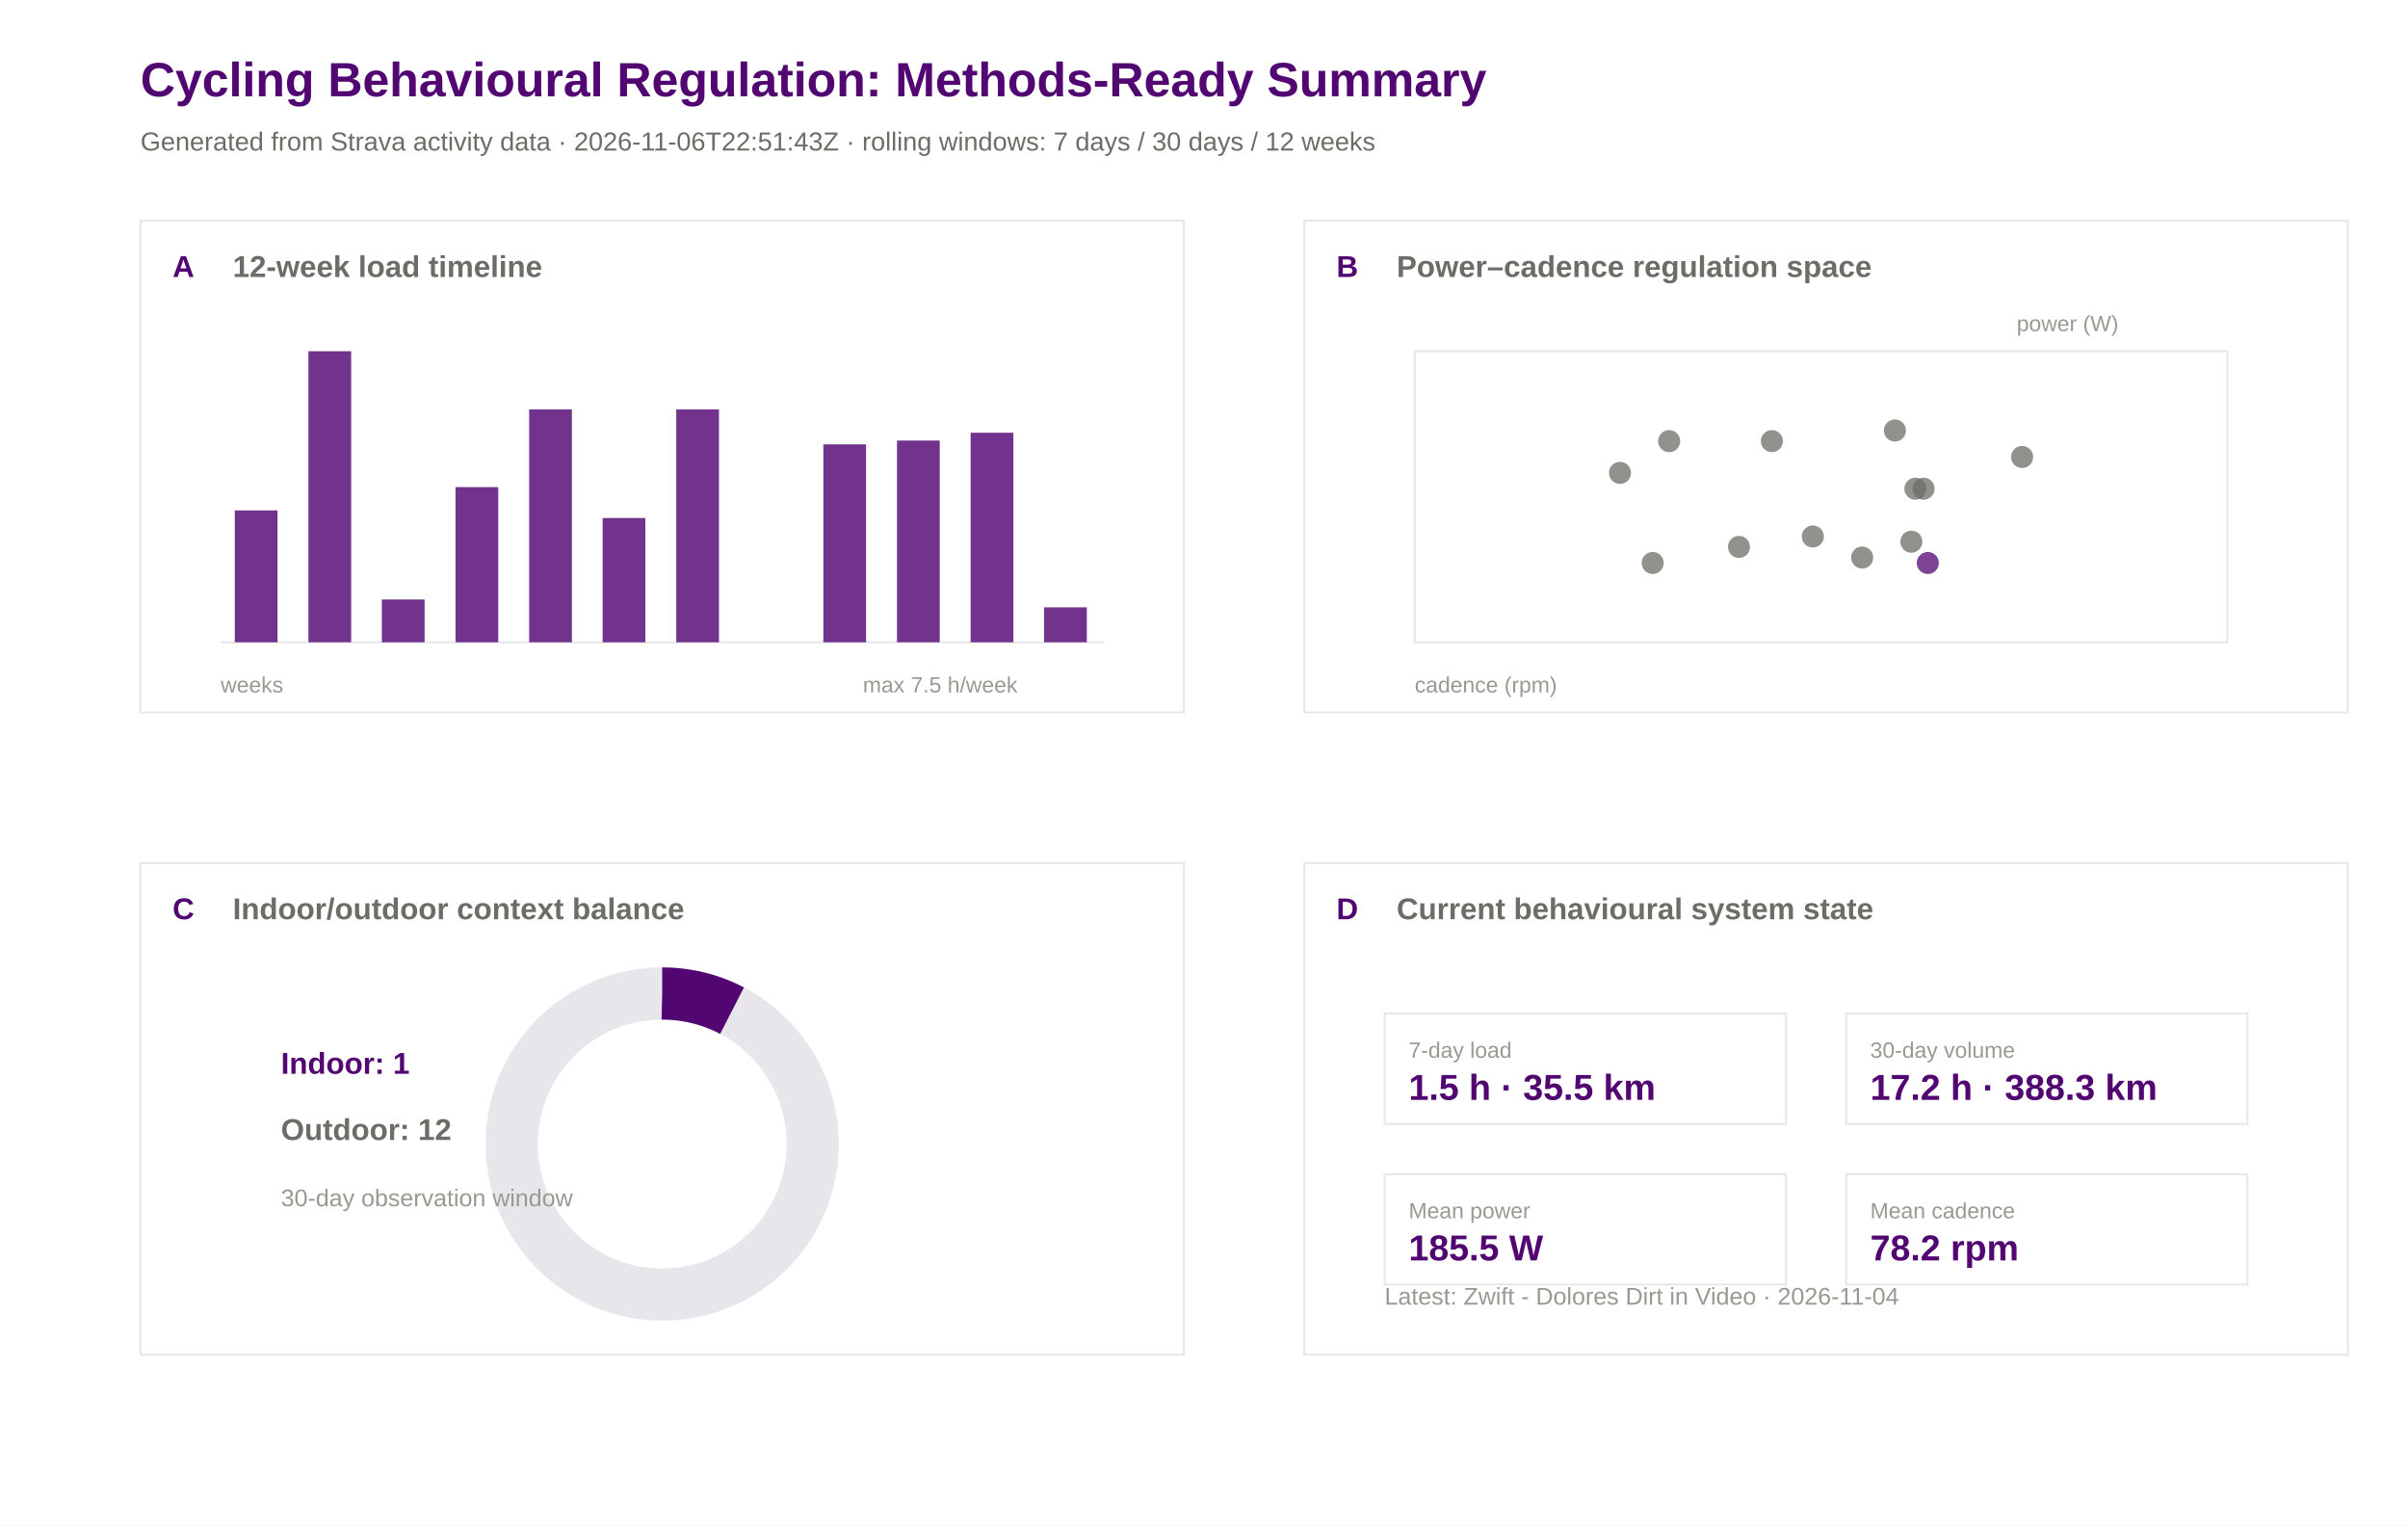
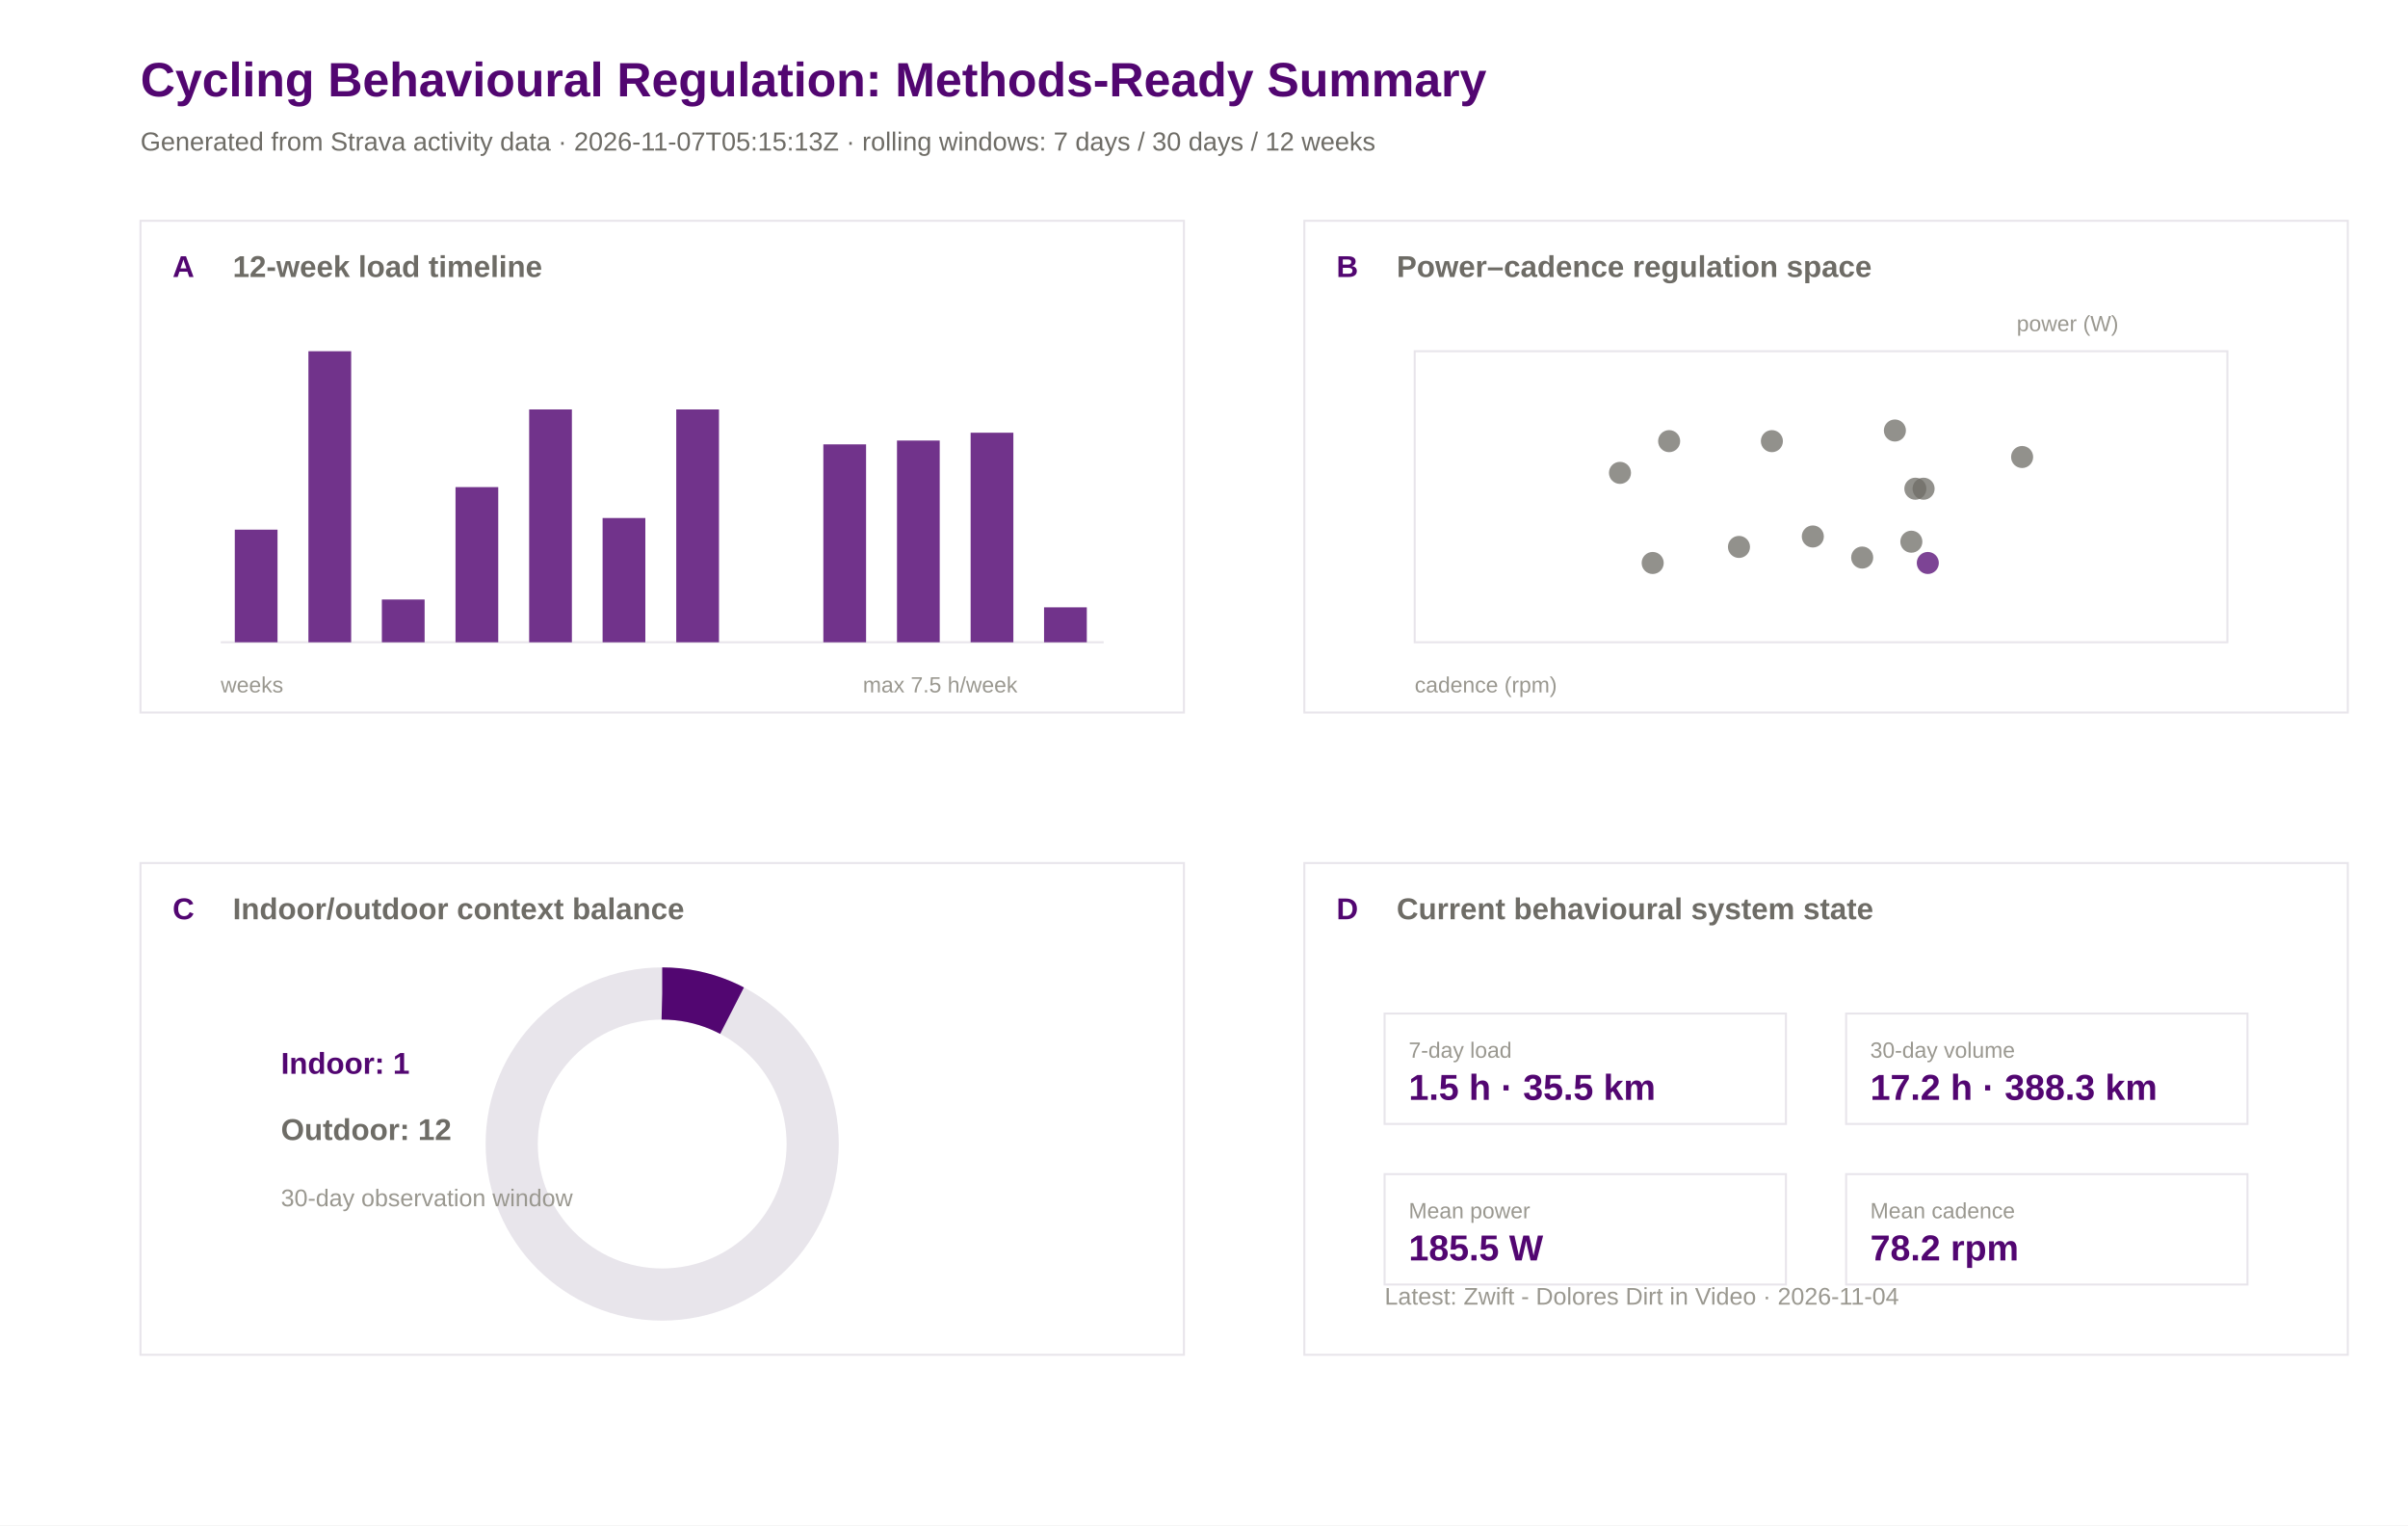
<svg xmlns="http://www.w3.org/2000/svg" width="1200" height="760" viewBox="0 0 1200 760">
  <rect width="100%" height="100%" fill="#ffffff" />
  <text x="70.0" y="48.0" font-family="Arial" font-size="24" font-weight="600" fill="#520671">Cycling Behavioural Regulation: Methods-Ready Summary</text>
-   <text x="70.0" y="75.0" font-family="Arial" font-size="13" font-weight="400" fill="#6e6c66">Generated from Strava activity data · 2026-11-06T22:51:43Z · rolling windows: 7 days / 30 days / 12 weeks</text>
+   <text x="70.0" y="75.0" font-family="Arial" font-size="13" font-weight="400" fill="#6e6c66">Generated from Strava activity data · 2026-11-07T05:15:13Z · rolling windows: 7 days / 30 days / 12 weeks</text>
  <rect x="70" y="110" width="520" height="245" fill="#ffffff" stroke="#e8e5eb" stroke-width="1" />
  <text x="86.0" y="138.0" font-family="Arial" font-size="15" font-weight="600" fill="#520671">A</text>
  <text x="116.0" y="138.0" font-family="Arial" font-size="15" font-weight="600" fill="#6e6c66">12-week load timeline</text>
  <rect x="650" y="110" width="520" height="245" fill="#ffffff" stroke="#e8e5eb" stroke-width="1" />
  <text x="666.0" y="138.0" font-family="Arial" font-size="15" font-weight="600" fill="#520671">B</text>
  <text x="696.0" y="138.0" font-family="Arial" font-size="15" font-weight="600" fill="#6e6c66">Power–cadence regulation space</text>
  <rect x="70" y="430" width="520" height="245" fill="#ffffff" stroke="#e8e5eb" stroke-width="1" />
  <text x="86.0" y="458.0" font-family="Arial" font-size="15" font-weight="600" fill="#520671">C</text>
  <text x="116.0" y="458.0" font-family="Arial" font-size="15" font-weight="600" fill="#6e6c66">Indoor/outdoor context balance</text>
  <rect x="650" y="430" width="520" height="245" fill="#ffffff" stroke="#e8e5eb" stroke-width="1" />
  <text x="666.0" y="458.0" font-family="Arial" font-size="15" font-weight="600" fill="#520671">D</text>
  <text x="696.0" y="458.0" font-family="Arial" font-size="15" font-weight="600" fill="#6e6c66">Current behavioural system state</text>
  <line x1="110" y1="320" x2="550" y2="320" stroke="#e8e5eb" />
-   <rect x="117.0" y="254.3" width="21.3" height="65.7" fill="#520671" opacity="0.82" />
+   <rect x="117.0" y="263.9" width="21.3" height="56.1" fill="#520671" opacity="0.82" />
  <rect x="153.7" y="175.0" width="21.3" height="145.0" fill="#520671" opacity="0.82" />
  <rect x="190.3" y="298.7" width="21.3" height="21.3" fill="#520671" opacity="0.82" />
  <rect x="227.0" y="242.7" width="21.3" height="77.3" fill="#520671" opacity="0.82" />
  <rect x="263.7" y="204.0" width="21.3" height="116.0" fill="#520671" opacity="0.82" />
  <rect x="300.3" y="258.1" width="21.3" height="61.9" fill="#520671" opacity="0.82" />
  <rect x="337.0" y="204.0" width="21.3" height="116.0" fill="#520671" opacity="0.82" />
  <rect x="373.7" y="320.0" width="21.3" height="0.0" fill="#520671" opacity="0.82" />
  <rect x="410.3" y="221.4" width="21.3" height="98.6" fill="#520671" opacity="0.82" />
  <rect x="447.0" y="219.5" width="21.3" height="100.5" fill="#520671" opacity="0.82" />
  <rect x="483.7" y="215.6" width="21.3" height="104.4" fill="#520671" opacity="0.82" />
  <rect x="520.3" y="302.6" width="21.3" height="17.4" fill="#520671" opacity="0.82" />
  <text x="110.0" y="345.0" font-family="Arial" font-size="11" font-weight="400" fill="#9a9890">weeks</text>
  <text x="430.0" y="345.0" font-family="Arial" font-size="11" font-weight="400" fill="#9a9890">max 7.5 h/week</text>
  <rect x="705" y="175" width="405" height="145" fill="#ffffff" stroke="#e8e5eb" />
  <circle cx="866.6" cy="272.5" r="5.5" fill="#6e6c66" opacity="0.75" />
  <circle cx="883.0" cy="219.8" r="5.5" fill="#6e6c66" opacity="0.75" />
  <circle cx="903.4" cy="267.3" r="5.5" fill="#6e6c66" opacity="0.75" />
  <circle cx="958.6" cy="243.5" r="5.5" fill="#6e6c66" opacity="0.75" />
  <circle cx="952.5" cy="269.9" r="5.5" fill="#6e6c66" opacity="0.75" />
  <circle cx="928.0" cy="277.8" r="5.5" fill="#6e6c66" opacity="0.75" />
  <circle cx="954.5" cy="243.5" r="5.5" fill="#6e6c66" opacity="0.75" />
  <circle cx="831.8" cy="219.8" r="5.5" fill="#6e6c66" opacity="0.75" />
  <circle cx="807.3" cy="235.6" r="5.5" fill="#6e6c66" opacity="0.75" />
  <circle cx="823.6" cy="280.5" r="5.5" fill="#6e6c66" opacity="0.75" />
  <circle cx="1007.7" cy="227.7" r="5.5" fill="#6e6c66" opacity="0.75" />
  <circle cx="944.3" cy="214.5" r="5.5" fill="#6e6c66" opacity="0.75" />
  <circle cx="960.7" cy="280.5" r="5.5" fill="#520671" opacity="0.75" />
  <text x="705.0" y="345.0" font-family="Arial" font-size="11" font-weight="400" fill="#9a9890">cadence (rpm)</text>
  <text x="1005.0" y="165.0" font-family="Arial" font-size="11" font-weight="400" fill="#9a9890">power (W)</text>
  <circle cx="330" cy="570" r="75" fill="none" stroke="#e8e5eb" stroke-width="26" />
  <circle cx="330" cy="570" r="75" fill="none" stroke="#520671" stroke-width="26" stroke-dasharray="36.2 471.2" transform="rotate(-90 330 570)" />
  <text x="140.0" y="535.0" font-family="Arial" font-size="15" font-weight="600" fill="#520671">Indoor: 1</text>
  <text x="140.0" y="568.0" font-family="Arial" font-size="15" font-weight="600" fill="#6e6c66">Outdoor: 12</text>
  <text x="140.0" y="601.0" font-family="Arial" font-size="12" font-weight="400" fill="#9a9890">30-day observation window</text>
  <rect x="690" y="505" width="200" height="55" fill="#ffffff" stroke="#e8e5eb" />
  <text x="702.0" y="527.0" font-family="Arial" font-size="11" font-weight="500" fill="#9a9890">7-day load</text>
  <text x="702.0" y="548.0" font-family="Arial" font-size="18" font-weight="600" fill="#520671">1.5 h · 35.5 km</text>
  <rect x="920" y="505" width="200" height="55" fill="#ffffff" stroke="#e8e5eb" />
  <text x="932.0" y="527.0" font-family="Arial" font-size="11" font-weight="500" fill="#9a9890">30-day volume</text>
  <text x="932.0" y="548.0" font-family="Arial" font-size="18" font-weight="600" fill="#520671">17.2 h · 388.3 km</text>
  <rect x="690" y="585" width="200" height="55" fill="#ffffff" stroke="#e8e5eb" />
  <text x="702.0" y="607.0" font-family="Arial" font-size="11" font-weight="500" fill="#9a9890">Mean power</text>
  <text x="702.0" y="628.0" font-family="Arial" font-size="18" font-weight="600" fill="#520671">185.5 W</text>
  <rect x="920" y="585" width="200" height="55" fill="#ffffff" stroke="#e8e5eb" />
  <text x="932.0" y="607.0" font-family="Arial" font-size="11" font-weight="500" fill="#9a9890">Mean cadence</text>
  <text x="932.0" y="628.0" font-family="Arial" font-size="18" font-weight="600" fill="#520671">78.2 rpm</text>
  <text x="690.0" y="650.0" font-family="Arial" font-size="12" font-weight="400" fill="#9a9890">Latest: Zwift - Dolores Dirt in Video · 2026-11-04</text>
</svg>
